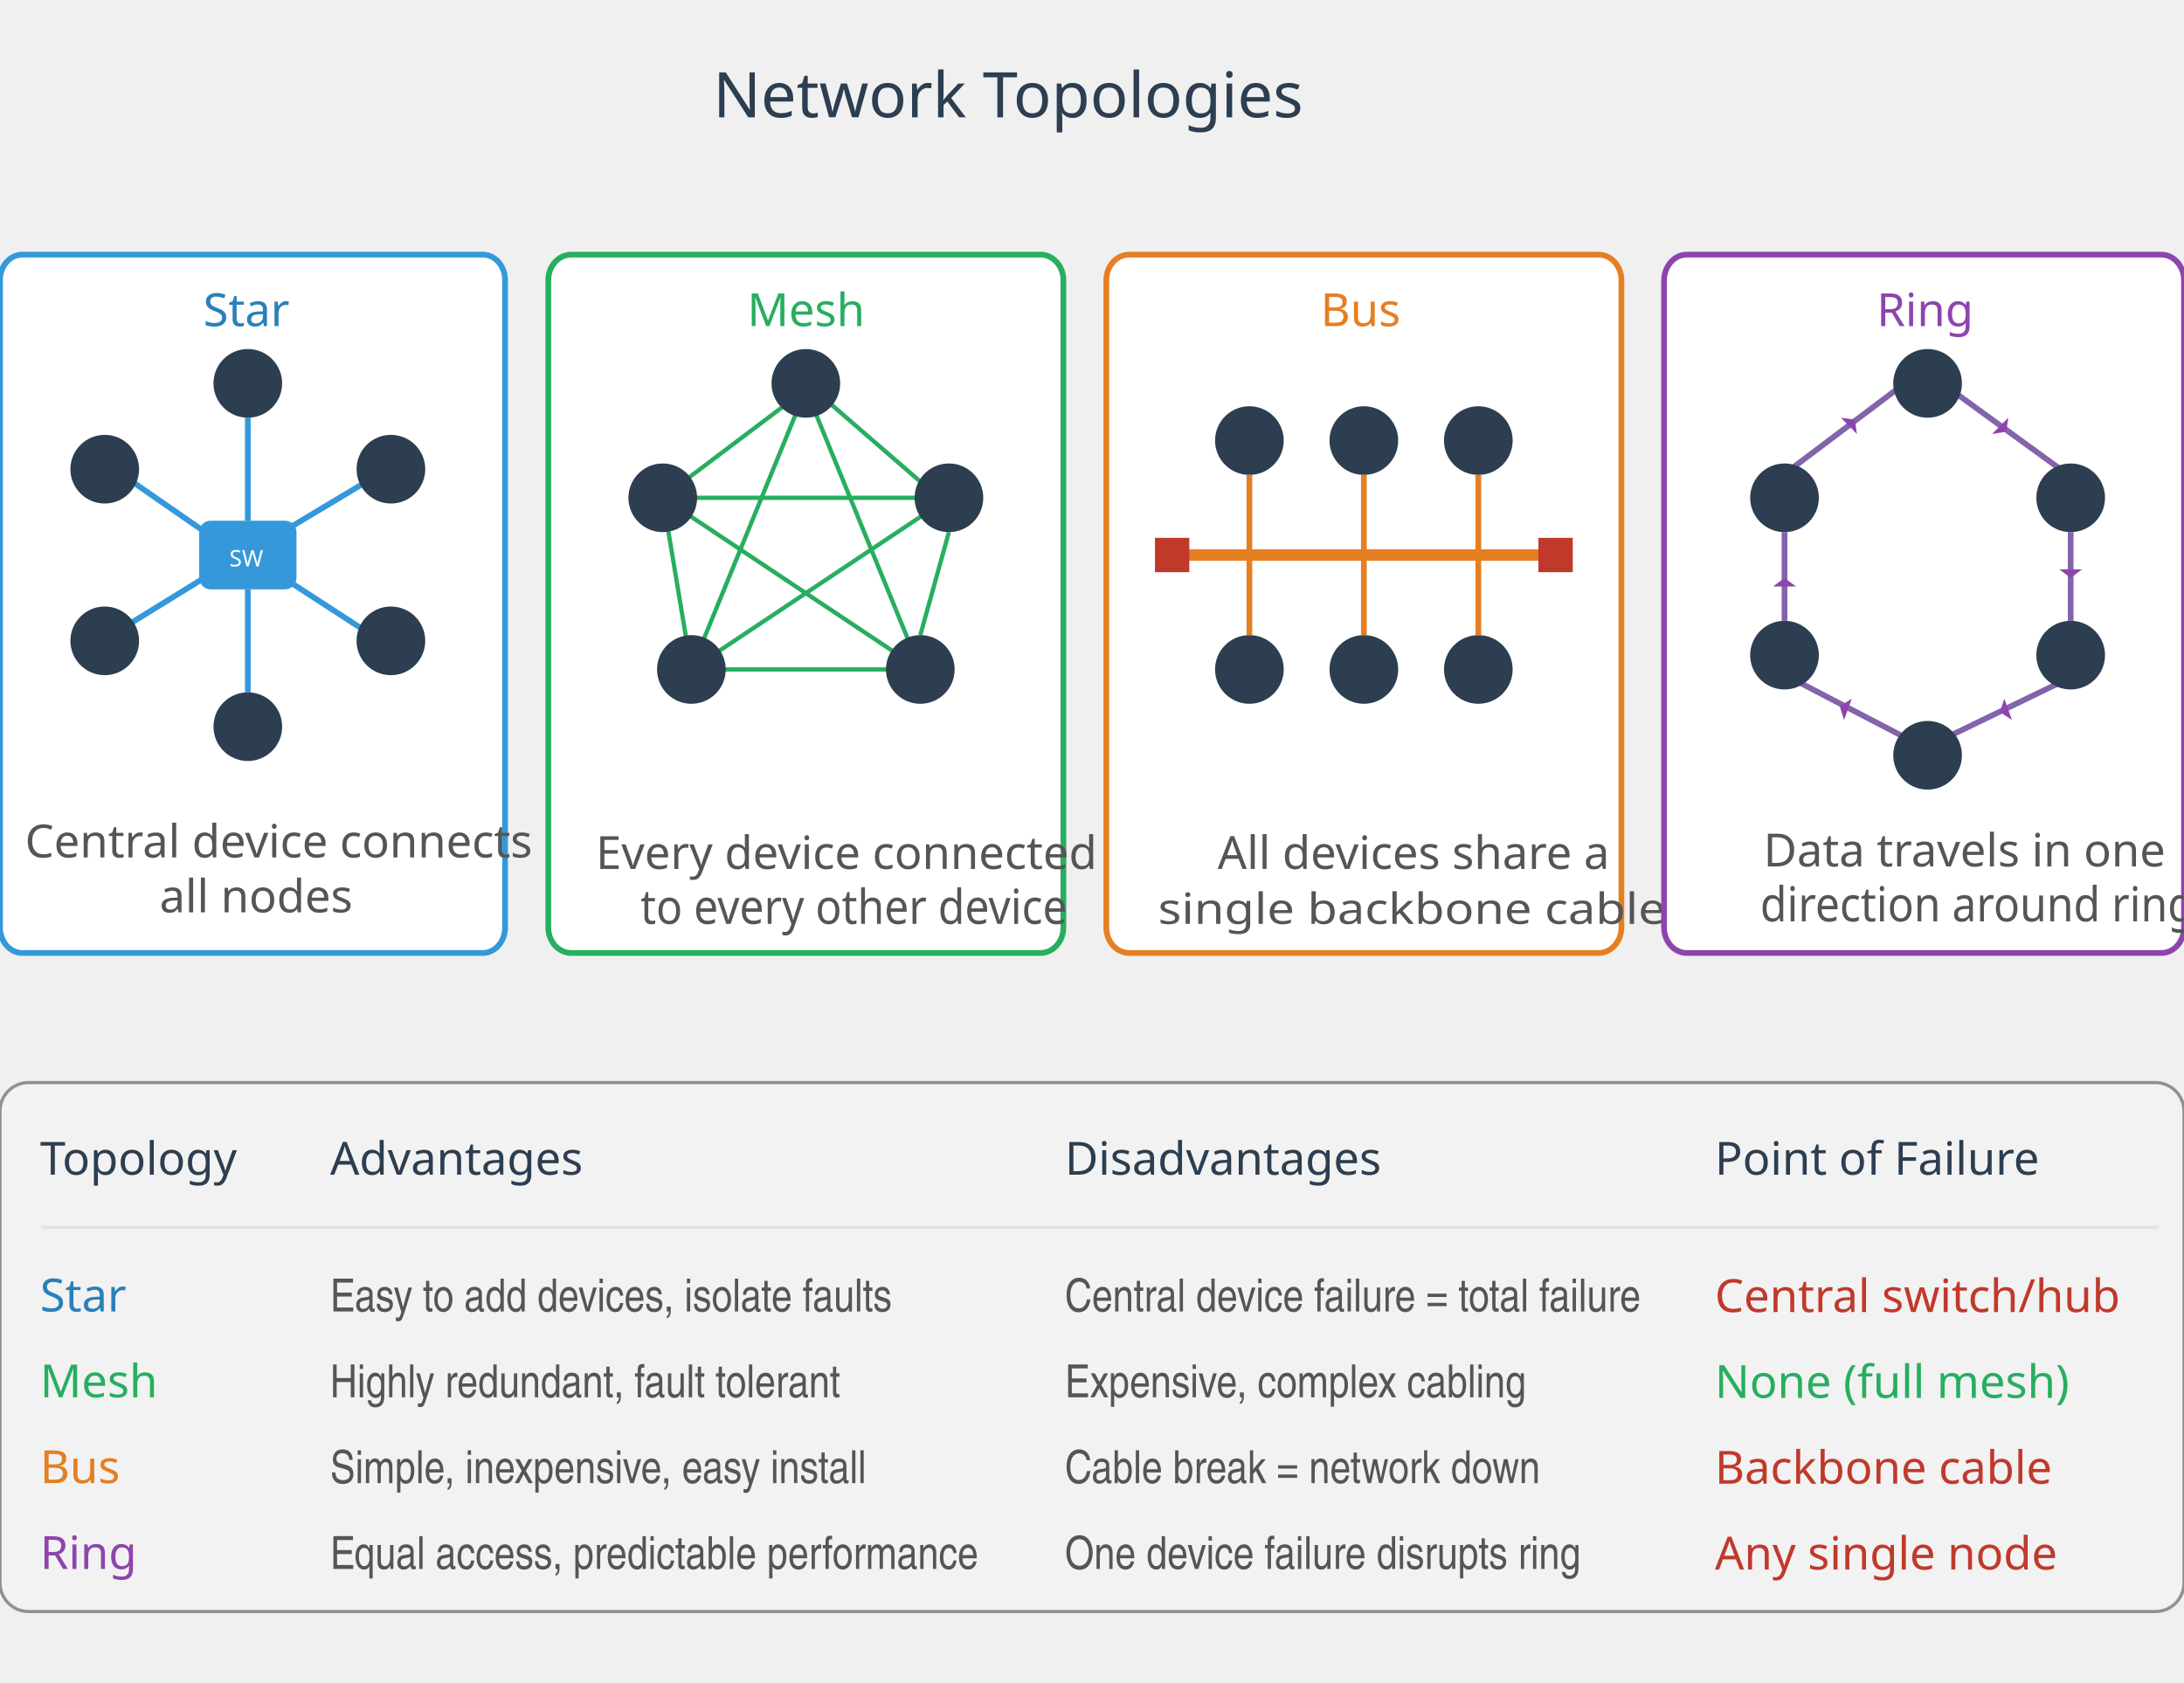
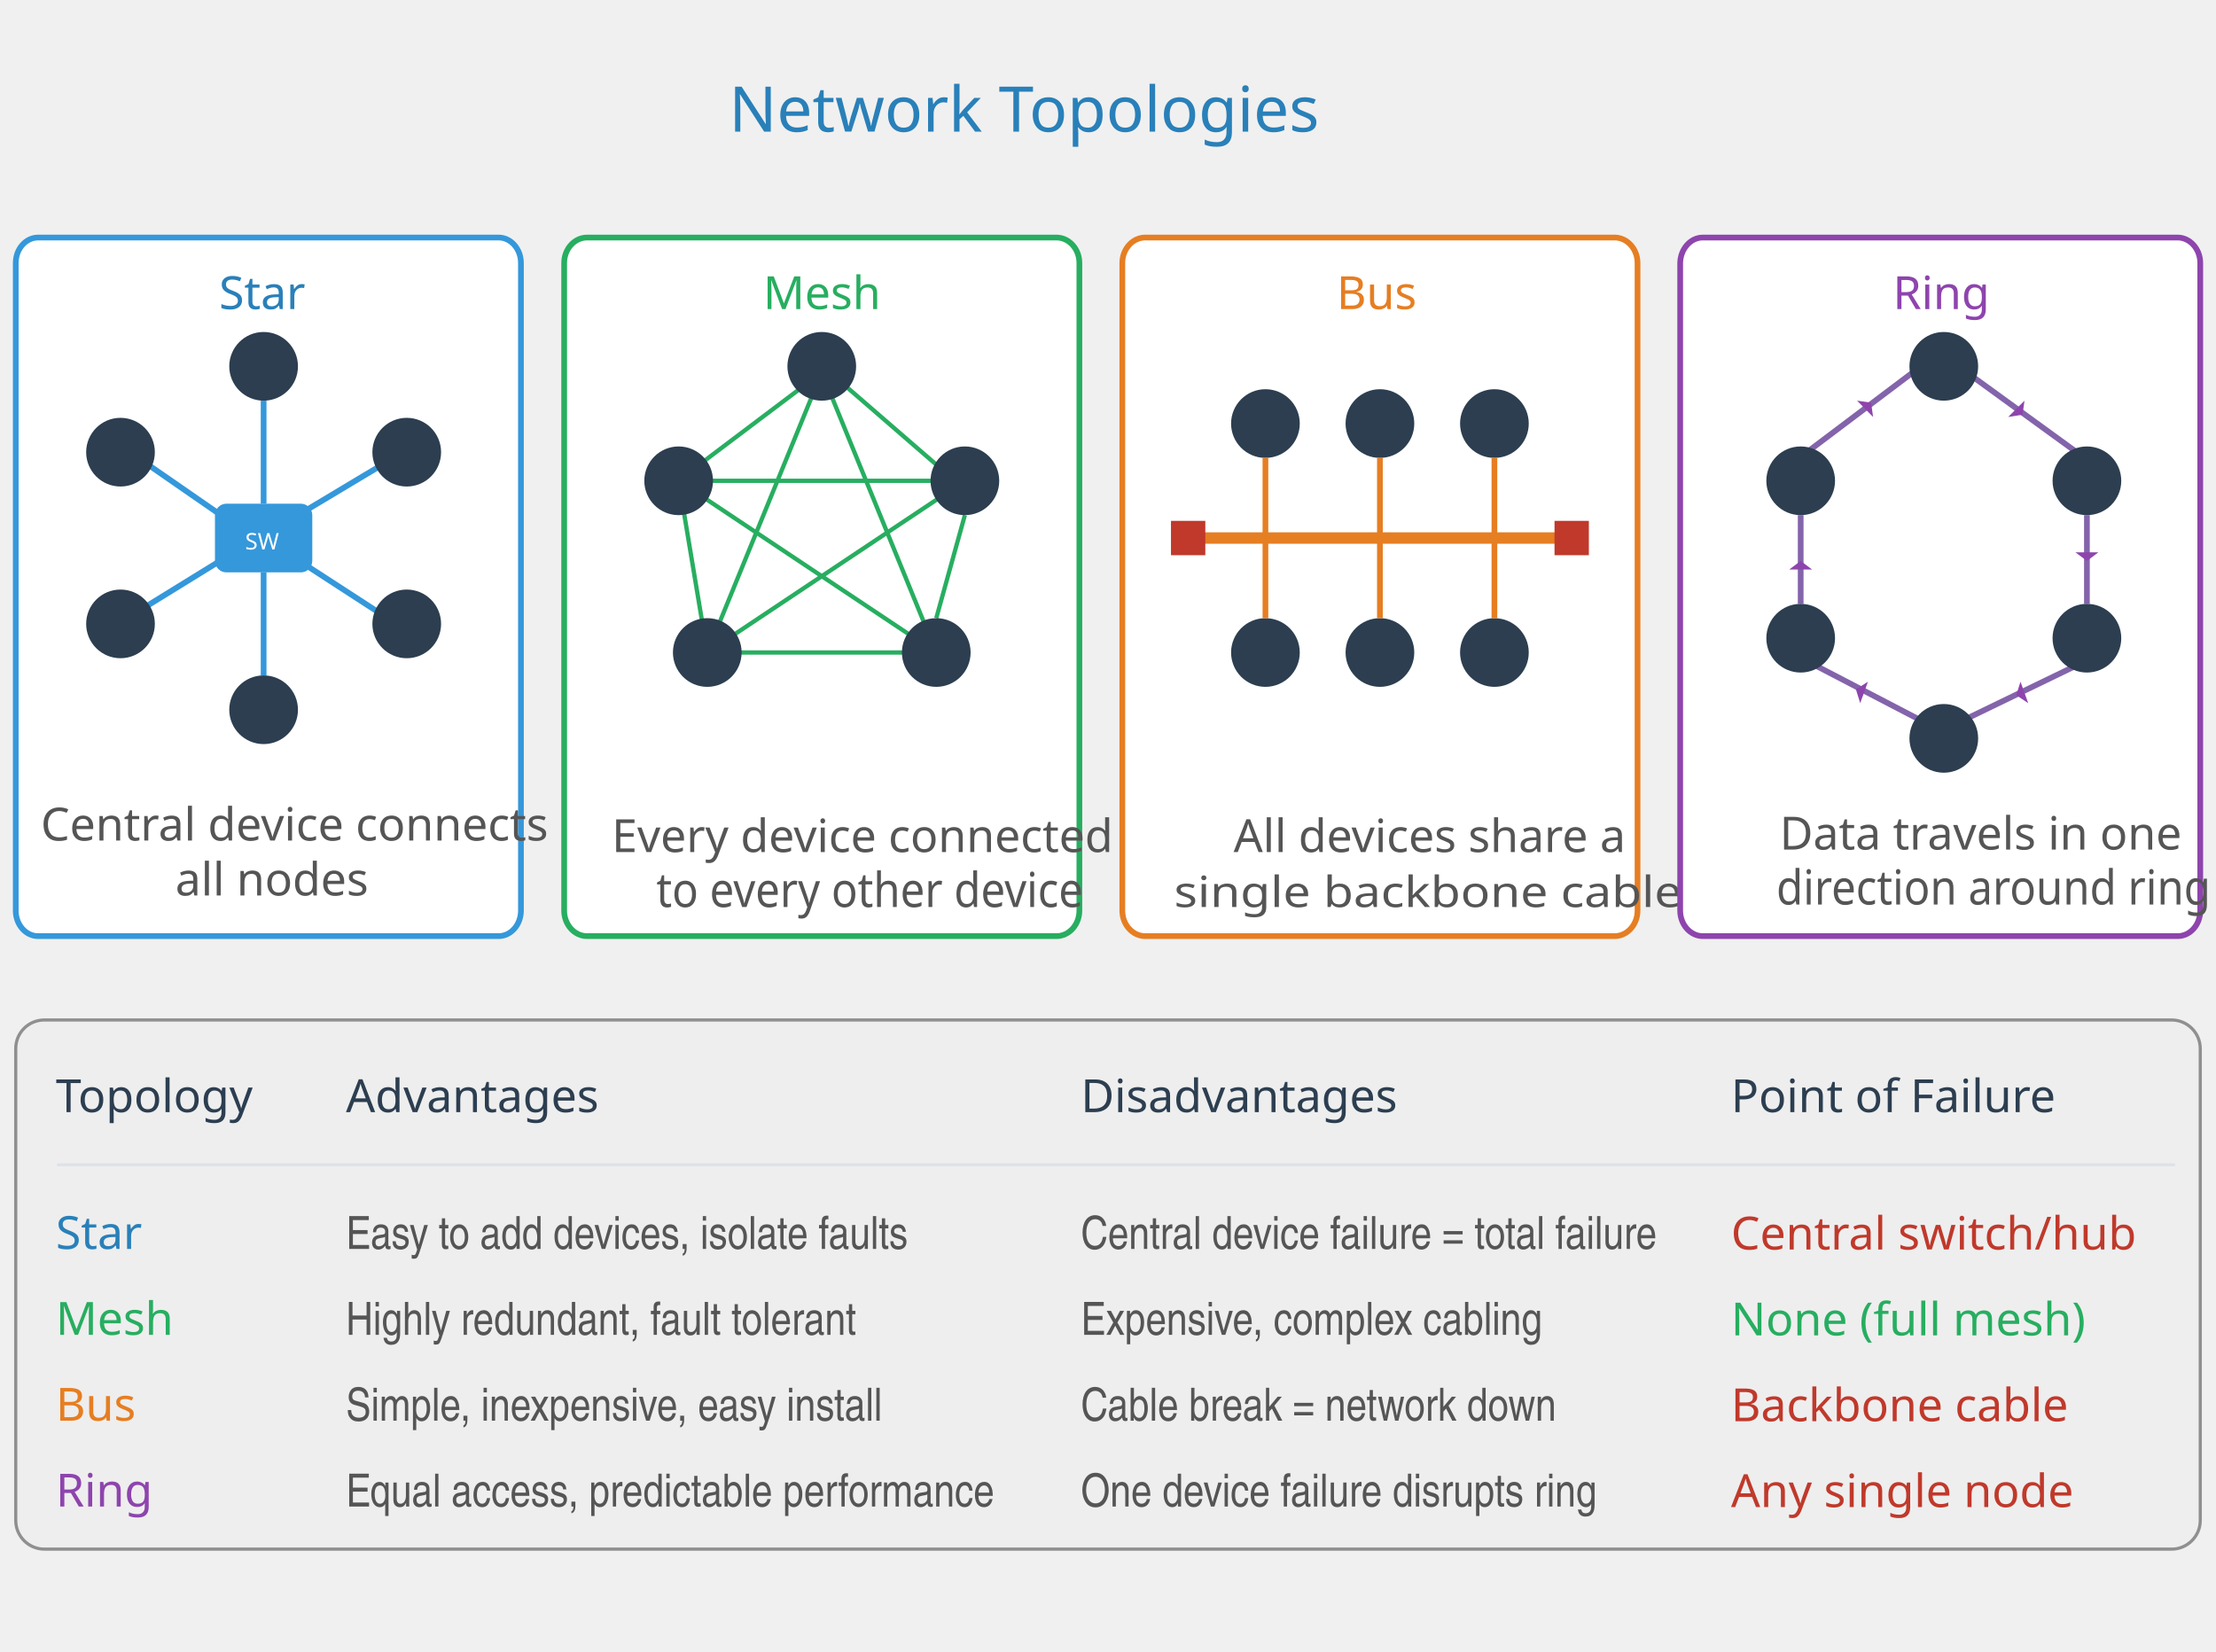
- <svg xmlns="http://www.w3.org/2000/svg" version="1.1" id="svg83" x="0px" y="0px" viewBox="0 0 763.2 588" style="enable-background:new 0 0 763.2 588;" xml:space="preserve">
+ <svg xmlns="http://www.w3.org/2000/svg" version="1.1" id="svg83" x="0px" y="0px" viewBox="0 0 774.2 577" style="enable-background:new 0 0 774.2 577;" xml:space="preserve">
  <style type="text/css">
- 	.st0{fill:#2C3E50;}
+ 	.st0{fill:#2980B9;}
	.st1{font-family:'Arial-BoldMT';}
	.st2{font-size:22px;}
- 	.st3{opacity:0.8;fill:#F2F2F2;stroke:#000000;stroke-width:1.1;stroke-opacity:0.5;enable-background:new    ;}
- 	.st4{fill:none;stroke:#DEE2E6;}
- 	.st5{font-size:16px;}
- 	.st6{fill:#2980B9;}
- 	.st7{fill:#27AE60;}
- 	.st8{fill:#E67E22;}
- 	.st9{fill:#8E44AD;}
- 	.st10{fill:#555555;}
- 	.st11{font-family:'ArialNarrow';}
- 	.st12{fill:#C0392B;}
- 	.st13{fill:#FFFFFF;stroke:#3498DB;stroke-width:2;}
- 	.st14{fill:#3498DB;}
- 	.st15{fill:#FFFFFF;}
- 	.st16{font-family:'ArialMT';}
- 	.st17{font-size:8px;}
- 	.st18{fill:none;stroke:#3498DB;stroke-width:2;}
- 	.st19{fill:#FFFFFF;stroke:#27AE60;stroke-width:2;}
- 	.st20{fill:none;stroke:#27AE60;stroke-width:1.5;}
- 	.st21{fill:none;}
- 	.st22{font-family:'ArialNarrow-Bold';}
- 	.st23{font-size:16.851px;}
- 	.st24{fill:#FFFFFF;stroke:#E67E22;stroke-width:2;}
- 	.st25{fill:none;stroke:#E67E22;stroke-width:4;}
- 	.st26{fill:none;stroke:#E67E22;stroke-width:2;}
- 	.st27{font-size:14.977px;}
- 	.st28{fill:#FFFFFF;stroke:#8E44AD;stroke-width:2;}
- 	.st29{fill:none;stroke:#8364AB;stroke-width:2;}
+ 	.st3{fill:#FFFFFF;stroke:#3498DB;stroke-width:2;}
+ 	.st4{font-size:16px;}
+ 	.st5{fill:#3498DB;}
+ 	.st6{fill:#FFFFFF;}
+ 	.st7{font-family:'ArialMT';}
+ 	.st8{font-size:8px;}
+ 	.st9{fill:none;stroke:#3498DB;stroke-width:2;}
+ 	.st10{fill:#FFFFFF;stroke:#27AE60;stroke-width:2;}
+ 	.st11{fill:#27AE60;}
+ 	.st12{fill:none;stroke:#27AE60;stroke-width:1.5;}
+ 	.st13{fill:none;}
+ 	.st14{fill:#555555;}
+ 	.st15{font-family:'ArialNarrow-Bold';}
+ 	.st16{font-size:16.851px;}
+ 	.st17{fill:#FFFFFF;stroke:#E67E22;stroke-width:2;}
+ 	.st18{fill:#E67E22;}
+ 	.st19{fill:none;stroke:#E67E22;stroke-width:4;}
+ 	.st20{fill:#C0392B;}
+ 	.st21{fill:#2C3E50;}
+ 	.st22{fill:none;stroke:#E67E22;stroke-width:2;}
+ 	.st23{font-size:14.977px;}
+ 	.st24{fill:#FFFFFF;stroke:#8E44AD;stroke-width:2;}
+ 	.st25{fill:#8E44AD;}
+ 	.st26{fill:none;stroke:#8364AB;stroke-width:2;}
+ 	.st27{opacity:0.8;fill:#EEEEEE;stroke:#000000;stroke-width:1.1;stroke-opacity:0.5;enable-background:new    ;}
+ 	.st28{fill:none;stroke:#DEE2E6;}
+ 	.st29{font-family:'ArialNarrow';}
</style>
-   <text id="text2" transform="matrix(1 0 0 1 249.1787 41)" class="st0 st1 st2">Network Topologies</text>
-   <path id="rect17" class="st3" d="M10,378.4h743.2c5.5,0,10,4.5,10,10v164.9c0,5.5-4.5,10-10,10H10c-5.5,0-10-4.5-10-10V388.4  C0,382.8,4.5,378.4,10,378.4z" />
-   <line id="line67" class="st4" x1="14.4" y1="429" x2="754.4" y2="429" />
-   <text id="text64" transform="matrix(1 0 0 1 14.0002 410.6056)" class="st0 st1 st5">Topology</text>
-   <text id="text68" transform="matrix(1 0 0 1 14.0002 458.4103)" class="st6 st1 st5">Star</text>
-   <text id="text72" transform="matrix(1 0 0 1 14.0002 488.4103)" class="st7 st1 st5">Mesh</text>
-   <text id="text76" transform="matrix(1 0 0 1 14.0002 518.4103)" class="st8 st1 st5">Bus</text>
-   <text id="text80" transform="matrix(1 0 0 1 14.0002 548.4103)" class="st9 st1 st5">Ring</text>
-   <text id="text65" transform="matrix(1 0 0 1 115.3676 410.6056)" class="st0 st1 st5">Advantages</text>
-   <text id="text69" transform="matrix(1 0 0 1 115.3676 458.4103)" class="st10 st11 st5">Easy to add devices, isolate faults</text>
-   <text id="text73" transform="matrix(1 0 0 1 115.3676 488.4103)" class="st10 st11 st5">Highly redundant, fault tolerant</text>
-   <text id="text77" transform="matrix(1 0 0 1 115.3676 518.4103)" class="st10 st11 st5">Simple, inexpensive, easy install</text>
-   <text id="text81" transform="matrix(1 0 0 1 115.3676 548.4103)" class="st10 st11 st5">Equal access, predictable performance</text>
-   <text id="text66" transform="matrix(1 0 0 1 372.131 410.6056)" class="st0 st1 st5">Disadvantages</text>
-   <text id="text70" transform="matrix(1 0 0 1 372.131 458.4103)" class="st10 st11 st5">Central device failure = total failure</text>
-   <text id="text74" transform="matrix(1 0 0 1 372.131 488.4103)" class="st10 st11 st5">Expensive, complex cabling</text>
-   <text id="text78" transform="matrix(1 0 0 1 372.131 518.4103)" class="st10 st11 st5">Cable break = network down</text>
-   <text id="text82" transform="matrix(1 0 0 1 372.131 548.4103)" class="st10 st11 st5">One device failure disrupts ring</text>
-   <text id="text67" transform="matrix(1 0 0 1 599.2656 410.6056)" class="st0 st1 st5">Point of Failure</text>
-   <text id="text71" transform="matrix(1 0 0 1 599.2656 458.6056)" class="st12 st1 st5">Central switch/hub</text>
-   <text id="text75" transform="matrix(1 0 0 1 599.2656 488.6056)" class="st7 st1 st5">None (full mesh)</text>
-   <text id="text79" transform="matrix(1 0 0 1 599.2656 518.6056)" class="st12 st1 st5">Backbone cable</text>
-   <text id="text83" transform="matrix(1 0 0 1 599.2656 548.6057)" class="st12 st1 st5">Any single node</text>
+   <text id="text2" transform="matrix(1 0 0 1 254.6865 46)" class="st0 st1 st2">Network Topologies</text>
  <g>
-     <path id="rect3" class="st13" d="M7.8,89h160.9c4.3,0,7.8,4,7.8,8.9v226.3c0,4.9-3.5,8.9-7.8,8.9H7.8c-4.3,0-7.8-4-7.8-8.9V97.9   C0,93,3.5,89,7.8,89z" />
-     <text id="text3" transform="matrix(1 0 0 1 71.0298 114)" class="st6 st1 st5">Star</text>
-     <path id="rect4" class="st14" d="M73.6,182h26c2.2,0,4,1.8,4,4v16c0,2.2-1.8,4-4,4h-26c-2.2,0-4-1.8-4-4v-16   C69.6,183.8,71.4,182,73.6,182z" />
-     <text id="text4" transform="matrix(1 0 0 1 80.1489 198)" class="st15 st16 st17">SW</text>
-     <line id="line9" class="st18" x1="86.6" y1="146" x2="86.6" y2="182" />
-     <line id="line10" class="st18" x1="132" y1="166" x2="98.6" y2="186" />
-     <line id="line11" class="st18" x1="129.9" y1="222" x2="96" y2="200" />
-     <line id="line12" class="st18" x1="86.6" y1="242" x2="86.6" y2="206" />
-     <line id="line13" class="st18" x1="42.8" y1="219.6" x2="74.6" y2="200" />
-     <line id="line14" class="st18" x1="42.8" y1="166" x2="74.6" y2="188" />
-     <path id="rect15" class="st19" d="M199.6,89h164c4.4,0,8,4,8,8.9v226.3c0,4.9-3.6,8.9-8,8.9h-164c-4.4,0-8-4-8-8.9V97.9   C191.6,93,195.2,89,199.6,89z" />
-     <text id="text16" transform="matrix(1 0 0 1 261.1431 114)" class="st7 st1 st5">Mesh</text>
-     <line id="line20" class="st20" x1="281.6" y1="133.7" x2="331.6" y2="177" />
-     <line id="line21" class="st20" x1="281.6" y1="136.1" x2="321.6" y2="234" />
-     <line id="line22" class="st20" x1="281.6" y1="136.1" x2="241.6" y2="234" />
-     <line id="line23" class="st20" x1="281.6" y1="136.1" x2="235.2" y2="171.1" />
-     <line id="line24" class="st20" x1="331.6" y1="186" x2="321.6" y2="222" />
-     <line id="line25" class="st20" x1="331.6" y1="174" x2="241.6" y2="234" />
-     <line id="line26" class="st20" x1="331.6" y1="174" x2="231.6" y2="174" />
-     <line id="line27" class="st20" x1="321.6" y1="234" x2="241.6" y2="234" />
-     <line id="line28" class="st20" x1="321.6" y1="234" x2="231.6" y2="174" />
-     <line id="line29" class="st20" x1="241.6" y1="234" x2="231.6" y2="174" />
-     <rect id="rect1" x="201.6" y="290" class="st21" width="161" height="43" />
-     <text id="text1" transform="matrix(1 0 0 1 208.2339 303.7275)" class="st10 st22 st5">Every device connected </text>
-     <text id="text5" transform="matrix(0.9016 0 0 1 223.8111 322.9272)" class="st10 st22 st23">to every other device</text>
-     <path id="rect30" class="st24" d="M394.6,89h164c4.4,0,8,4,8,8.9v226.3c0,4.9-3.6,8.9-8,8.9h-164c-4.4,0-8-4-8-8.9V97.9   C386.6,93,390.2,89,394.6,89z" />
-     <text id="text31" transform="matrix(1 0 0 1 461.479 114)" class="st8 st1 st5">Bus</text>
-     <line id="line31" class="st25" x1="411.6" y1="194" x2="541.6" y2="194" />
-     <rect id="rect31" x="403.6" y="188" class="st12" width="12" height="12" />
-     <rect id="rect32" x="537.6" y="188" class="st12" width="12" height="12" />
-     <circle id="circle32" class="st0" cx="436.6" cy="154" r="12" />
-     <circle id="circle33" class="st0" cx="476.6" cy="154" r="12" />
-     <circle id="circle34" class="st0" cx="516.6" cy="154" r="12" />
-     <circle id="circle35" class="st0" cx="436.6" cy="234" r="12" />
-     <circle id="circle36" class="st0" cx="476.6" cy="234" r="12" />
-     <circle id="circle37" class="st0" cx="516.6" cy="234" r="12" />
-     <line id="line37" class="st26" x1="436.6" y1="166" x2="436.6" y2="194" />
-     <line id="line38" class="st26" x1="476.6" y1="166" x2="476.6" y2="194" />
-     <line id="line39" class="st26" x1="516.6" y1="166" x2="516.6" y2="194" />
-     <line id="line40" class="st26" x1="436.6" y1="222" x2="436.6" y2="194" />
-     <line id="line41" class="st26" x1="476.6" y1="222" x2="476.6" y2="194" />
-     <line id="line42" class="st26" x1="516.6" y1="222" x2="516.6" y2="194" />
-     <rect id="rect5" x="396.8" y="290" class="st21" width="161.8" height="43.4" />
-     <text id="text6" transform="matrix(1 0 0 1 425.4878 303.7275)" class="st10 st22 st5">All devices share a </text>
-     <text id="text7" transform="matrix(1.1412 0 0 1 404.6704 322.9277)" class="st10 st22 st27">single backbone cable</text>
-     <path id="rect45" class="st28" d="M589.4,89h165.9c4.3,0,7.9,4,7.9,8.9v226.3c0,4.9-3.5,8.9-7.9,8.9H589.4c-4.3,0-7.9-4-7.9-8.9   V97.9C581.6,93,585.1,89,589.4,89z" />
-     <text id="text46" transform="matrix(1 0 0 1 655.8189 114)" class="st9 st1 st5">Ring</text>
-     <line id="line52" class="st29" x1="723.6" y1="186" x2="723.6" y2="217" />
-     <line id="line51" class="st29" x1="678.3" y1="133.7" x2="719.6" y2="163.7" />
-     <line id="line53" class="st29" x1="719.6" y1="238.7" x2="678.3" y2="258.7" />
-     <line id="line55" class="st29" x1="623.6" y1="217" x2="623.6" y2="186" />
-     <line id="line54" class="st29" x1="667.5" y1="258.7" x2="626.2" y2="237.2" />
-     <line id="line56" class="st29" x1="626.2" y1="163.7" x2="666" y2="133.7" />
-     <polygon id="polygon57" class="st9" points="723.6,202 727.6,199 719.6,199  " />
-     <polygon id="polygon57_1_" class="st9" points="643.3,146 648.9,151.7 648.2,146.7  " />
-     <polygon id="polygon57_4_" class="st9" points="701.1,150.9 701.8,146 696.1,151.7  " />
-     <polygon id="polygon57_2_" class="st9" points="644.4,251.7 647.1,244.2 642.9,246.9  " />
-     <polygon id="polygon57_3_" class="st9" points="698.9,248.9 703.1,251.7 700.4,244.2  " />
-     <polygon id="polygon60" class="st9" points="623.6,202 627.6,205 619.6,205  " />
-     <rect id="rect7" x="591.6" y="290" class="st21" width="166" height="43.4" />
-     <text id="text8" transform="matrix(1 0 0 1 616.2565 302.8513)" class="st10 st22 st5">Data travels in one </text>
-     <text id="text9" transform="matrix(0.9016 0 0 1 615.1089 322.0513)" class="st10 st22 st23">direction around ring</text>
-     <circle id="circle46" class="st0" cx="673.6" cy="134" r="12" />
-     <circle id="circle47" class="st0" cx="723.6" cy="174" r="12" />
-     <circle id="circle48" class="st0" cx="723.6" cy="229" r="12" />
-     <circle id="circle49" class="st0" cx="673.6" cy="264" r="12" />
-     <circle id="circle50" class="st0" cx="623.6" cy="229" r="12" />
-     <circle id="circle51" class="st0" cx="623.6" cy="174" r="12" />
-     <circle id="circle16" class="st0" cx="281.6" cy="134" r="12" />
-     <circle id="circle17" class="st0" cx="331.6" cy="174" r="12" />
-     <circle id="circle18" class="st0" cx="321.6" cy="234" r="12" />
-     <circle id="circle19" class="st0" cx="241.6" cy="234" r="12" />
-     <circle id="circle20" class="st0" cx="231.6" cy="174" r="12" />
-     <circle id="circle4" class="st0" cx="86.6" cy="134" r="12" />
-     <circle id="circle5" class="st0" cx="136.6" cy="164" r="12" />
-     <circle id="circle6" class="st0" cx="136.6" cy="224" r="12" />
-     <circle id="circle7" class="st0" cx="86.6" cy="254" r="12" />
-     <circle id="circle8" class="st0" cx="36.6" cy="224" r="12" />
-     <circle id="circle9" class="st0" cx="36.6" cy="164" r="12" />
-     <rect id="rect9" x="6.6" y="290" class="st21" width="157" height="43.4" />
-     <text transform="matrix(1 0 0 1 8.7434 299.7037)" class="st10 st22 st5">Central device connects</text>
-     <text transform="matrix(1 0 0 1 55.7434 318.9037)" class="st10 st22 st5">all nodes</text>
+     <path id="rect3" class="st3" d="M13.3,83h160.9c4.3,0,7.8,4,7.8,8.9v226.3c0,4.9-3.5,8.9-7.8,8.9H13.3c-4.3,0-7.8-4-7.8-8.9V91.9   C5.5,87,9,83,13.3,83z" />
+     <text id="text3" transform="matrix(1 0 0 1 76.5298 108)" class="st0 st1 st4">Star</text>
+     <path id="rect4" class="st5" d="M79.1,176h26c2.2,0,4,1.8,4,4v16c0,2.2-1.8,4-4,4h-26c-2.2,0-4-1.8-4-4v-16   C75.1,177.8,76.9,176,79.1,176z" />
+     <text id="text4" transform="matrix(1 0 0 1 85.6489 192)" class="st6 st7 st8">SW</text>
+     <line id="line9" class="st9" x1="92.1" y1="140" x2="92.1" y2="176" />
+     <line id="line10" class="st9" x1="137.5" y1="160" x2="104.1" y2="180" />
+     <line id="line11" class="st9" x1="135.4" y1="216" x2="101.5" y2="194" />
+     <line id="line12" class="st9" x1="92.1" y1="236" x2="92.1" y2="200" />
+     <line id="line13" class="st9" x1="48.3" y1="213.6" x2="80.1" y2="194" />
+     <line id="line14" class="st9" x1="48.3" y1="160" x2="80.1" y2="182" />
+     <path id="rect15" class="st10" d="M205.1,83h164c4.4,0,8,4,8,8.9v226.3c0,4.9-3.6,8.9-8,8.9h-164c-4.4,0-8-4-8-8.9V91.9   C197.1,87,200.7,83,205.1,83z" />
+     <text id="text16" transform="matrix(1 0 0 1 266.6431 108)" class="st11 st1 st4">Mesh</text>
+     <line id="line20" class="st12" x1="287.1" y1="127.7" x2="337.1" y2="171" />
+     <line id="line21" class="st12" x1="287.1" y1="130.1" x2="327.1" y2="228" />
+     <line id="line22" class="st12" x1="287.1" y1="130.1" x2="247.1" y2="228" />
+     <line id="line23" class="st12" x1="287.1" y1="130.1" x2="240.7" y2="165.1" />
+     <line id="line24" class="st12" x1="337.1" y1="180" x2="327.1" y2="216" />
+     <line id="line25" class="st12" x1="337.1" y1="168" x2="247.1" y2="228" />
+     <line id="line26" class="st12" x1="337.1" y1="168" x2="237.1" y2="168" />
+     <line id="line27" class="st12" x1="327.1" y1="228" x2="247.1" y2="228" />
+     <line id="line28" class="st12" x1="327.1" y1="228" x2="237.1" y2="168" />
+     <line id="line29" class="st12" x1="247.1" y1="228" x2="237.1" y2="168" />
+     <rect id="rect1" x="207.1" y="284" class="st13" width="161" height="43" />
+     <text id="text1" transform="matrix(1 0 0 1 213.7339 297.7275)" class="st14 st15 st4">Every device connected </text>
+     <text id="text5" transform="matrix(0.9016 0 0 1 229.311 316.9272)" class="st14 st15 st16">to every other device</text>
+     <path id="rect30" class="st17" d="M400.1,83h164c4.4,0,8,4,8,8.9v226.3c0,4.9-3.6,8.9-8,8.9h-164c-4.4,0-8-4-8-8.9V91.9   C392.1,87,395.7,83,400.1,83z" />
+     <text id="text31" transform="matrix(1 0 0 1 466.979 108)" class="st18 st1 st4">Bus</text>
+     <line id="line31" class="st19" x1="417.1" y1="188" x2="547.1" y2="188" />
+     <rect id="rect31" x="409.1" y="182" class="st20" width="12" height="12" />
+     <rect id="rect32" x="543.1" y="182" class="st20" width="12" height="12" />
+     <circle id="circle32" class="st21" cx="442.1" cy="148" r="12" />
+     <circle id="circle33" class="st21" cx="482.1" cy="148" r="12" />
+     <circle id="circle34" class="st21" cx="522.1" cy="148" r="12" />
+     <circle id="circle35" class="st21" cx="442.1" cy="228" r="12" />
+     <circle id="circle36" class="st21" cx="482.1" cy="228" r="12" />
+     <circle id="circle37" class="st21" cx="522.1" cy="228" r="12" />
+     <line id="line37" class="st22" x1="442.1" y1="160" x2="442.1" y2="188" />
+     <line id="line38" class="st22" x1="482.1" y1="160" x2="482.1" y2="188" />
+     <line id="line39" class="st22" x1="522.1" y1="160" x2="522.1" y2="188" />
+     <line id="line40" class="st22" x1="442.1" y1="216" x2="442.1" y2="188" />
+     <line id="line41" class="st22" x1="482.1" y1="216" x2="482.1" y2="188" />
+     <line id="line42" class="st22" x1="522.1" y1="216" x2="522.1" y2="188" />
+     <rect id="rect5" x="402.3" y="284" class="st13" width="161.8" height="43.4" />
+     <text id="text6" transform="matrix(1 0 0 1 430.9878 297.7275)" class="st14 st15 st4">All devices share a </text>
+     <text id="text7" transform="matrix(1.1412 0 0 1 410.1709 316.9277)" class="st14 st15 st23">single backbone cable</text>
+     <path id="rect45" class="st24" d="M594.9,83h165.9c4.3,0,7.9,4,7.9,8.9v226.3c0,4.9-3.5,8.9-7.9,8.9H594.9c-4.3,0-7.9-4-7.9-8.9   V91.9C587.1,87,590.6,83,594.9,83z" />
+     <text id="text46" transform="matrix(1 0 0 1 661.3188 108)" class="st25 st1 st4">Ring</text>
+     <line id="line52" class="st26" x1="729.1" y1="180" x2="729.1" y2="211" />
+     <line id="line51" class="st26" x1="683.8" y1="127.7" x2="725.1" y2="157.7" />
+     <line id="line53" class="st26" x1="725.1" y1="232.7" x2="683.8" y2="252.7" />
+     <line id="line55" class="st26" x1="629.1" y1="211" x2="629.1" y2="180" />
+     <line id="line54" class="st26" x1="673" y1="252.7" x2="631.7" y2="231.2" />
+     <line id="line56" class="st26" x1="631.7" y1="157.7" x2="671.5" y2="127.7" />
+     <polygon id="polygon57" class="st25" points="729.1,196 733.1,193 725.1,193  " />
+     <polygon id="polygon57_1_" class="st25" points="648.8,140 654.4,145.7 653.7,140.7  " />
+     <polygon id="polygon57_4_" class="st25" points="706.6,144.9 707.3,140 701.6,145.7  " />
+     <polygon id="polygon57_2_" class="st25" points="649.9,245.7 652.6,238.2 648.4,240.9  " />
+     <polygon id="polygon57_3_" class="st25" points="704.4,242.9 708.6,245.7 705.9,238.2  " />
+     <polygon id="polygon60" class="st25" points="629.1,196 633.1,199 625.1,199  " />
+     <rect id="rect7" x="597.1" y="284" class="st13" width="166" height="43.4" />
+     <text id="text8" transform="matrix(1 0 0 1 621.7565 296.8513)" class="st14 st15 st4">Data travels in one </text>
+     <text id="text9" transform="matrix(0.9016 0 0 1 620.6084 316.0513)" class="st14 st15 st16">direction around ring</text>
+     <circle id="circle46" class="st21" cx="679.1" cy="128" r="12" />
+     <circle id="circle47" class="st21" cx="729.1" cy="168" r="12" />
+     <circle id="circle48" class="st21" cx="729.1" cy="223" r="12" />
+     <circle id="circle49" class="st21" cx="679.1" cy="258" r="12" />
+     <circle id="circle50" class="st21" cx="629.1" cy="223" r="12" />
+     <circle id="circle51" class="st21" cx="629.1" cy="168" r="12" />
+     <circle id="circle16" class="st21" cx="287.1" cy="128" r="12" />
+     <circle id="circle17" class="st21" cx="337.1" cy="168" r="12" />
+     <circle id="circle18" class="st21" cx="327.1" cy="228" r="12" />
+     <circle id="circle19" class="st21" cx="247.1" cy="228" r="12" />
+     <circle id="circle20" class="st21" cx="237.1" cy="168" r="12" />
+     <circle id="circle4" class="st21" cx="92.1" cy="128" r="12" />
+     <circle id="circle5" class="st21" cx="142.1" cy="158" r="12" />
+     <circle id="circle6" class="st21" cx="142.1" cy="218" r="12" />
+     <circle id="circle7" class="st21" cx="92.1" cy="248" r="12" />
+     <circle id="circle8" class="st21" cx="42.1" cy="218" r="12" />
+     <circle id="circle9" class="st21" cx="42.1" cy="158" r="12" />
+     <rect id="rect9" x="12.1" y="284" class="st13" width="157" height="43.4" />
+     <text transform="matrix(1 0 0 1 14.2434 293.7037)" class="st14 st15 st4">Central device connects</text>
+     <text transform="matrix(1 0 0 1 61.2434 312.9037)" class="st14 st15 st4">all nodes</text>
+   </g>
+   <g>
+     <path id="rect17" class="st27" d="M15.5,356.4h743.2c5.5,0,10,4.5,10,10v164.9c0,5.5-4.5,10-10,10H15.5c-5.5,0-10-4.5-10-10V366.4   C5.5,360.8,10,356.4,15.5,356.4z" />
+     <line id="line67" class="st28" x1="19.9" y1="407" x2="759.9" y2="407" />
+     <text id="text64" transform="matrix(1 0 0 1 19.5002 388.6056)" class="st21 st1 st4">Topology</text>
+     <text id="text68" transform="matrix(1 0 0 1 19.5002 436.4103)" class="st0 st1 st4">Star</text>
+     <text id="text72" transform="matrix(1 0 0 1 19.5002 466.4103)" class="st11 st1 st4">Mesh</text>
+     <text id="text76" transform="matrix(1 0 0 1 19.5002 496.4103)" class="st18 st1 st4">Bus</text>
+     <text id="text80" transform="matrix(1 0 0 1 19.5002 526.4103)" class="st25 st1 st4">Ring</text>
+     <text id="text65" transform="matrix(1 0 0 1 120.8676 388.6056)" class="st21 st1 st4">Advantages</text>
+     <text id="text69" transform="matrix(1 0 0 1 120.8676 436.4103)" class="st14 st29 st4">Easy to add devices, isolate faults</text>
+     <text id="text73" transform="matrix(1 0 0 1 120.8676 466.4103)" class="st14 st29 st4">Highly redundant, fault tolerant</text>
+     <text id="text77" transform="matrix(1 0 0 1 120.8676 496.4103)" class="st14 st29 st4">Simple, inexpensive, easy install</text>
+     <text id="text81" transform="matrix(1 0 0 1 120.8676 526.4103)" class="st14 st29 st4">Equal access, predictable performance</text>
+     <text id="text66" transform="matrix(1 0 0 1 377.631 388.6056)" class="st21 st1 st4">Disadvantages</text>
+     <text id="text70" transform="matrix(1 0 0 1 377.631 436.4103)" class="st14 st29 st4">Central device failure = total failure</text>
+     <text id="text74" transform="matrix(1 0 0 1 377.631 466.4103)" class="st14 st29 st4">Expensive, complex cabling</text>
+     <text id="text78" transform="matrix(1 0 0 1 377.631 496.4103)" class="st14 st29 st4">Cable break = network down</text>
+     <text id="text82" transform="matrix(1 0 0 1 377.631 526.4103)" class="st14 st29 st4">One device failure disrupts ring</text>
+     <text id="text67" transform="matrix(1 0 0 1 604.7656 388.6056)" class="st21 st1 st4">Point of Failure</text>
+     <text id="text71" transform="matrix(1 0 0 1 604.7656 436.6056)" class="st20 st1 st4">Central switch/hub</text>
+     <text id="text75" transform="matrix(1 0 0 1 604.7656 466.6056)" class="st11 st1 st4">None (full mesh)</text>
+     <text id="text79" transform="matrix(1 0 0 1 604.7656 496.6056)" class="st20 st1 st4">Backbone cable</text>
+     <text id="text83" transform="matrix(1 0 0 1 604.7656 526.6057)" class="st20 st1 st4">Any single node</text>
  </g>
</svg>
